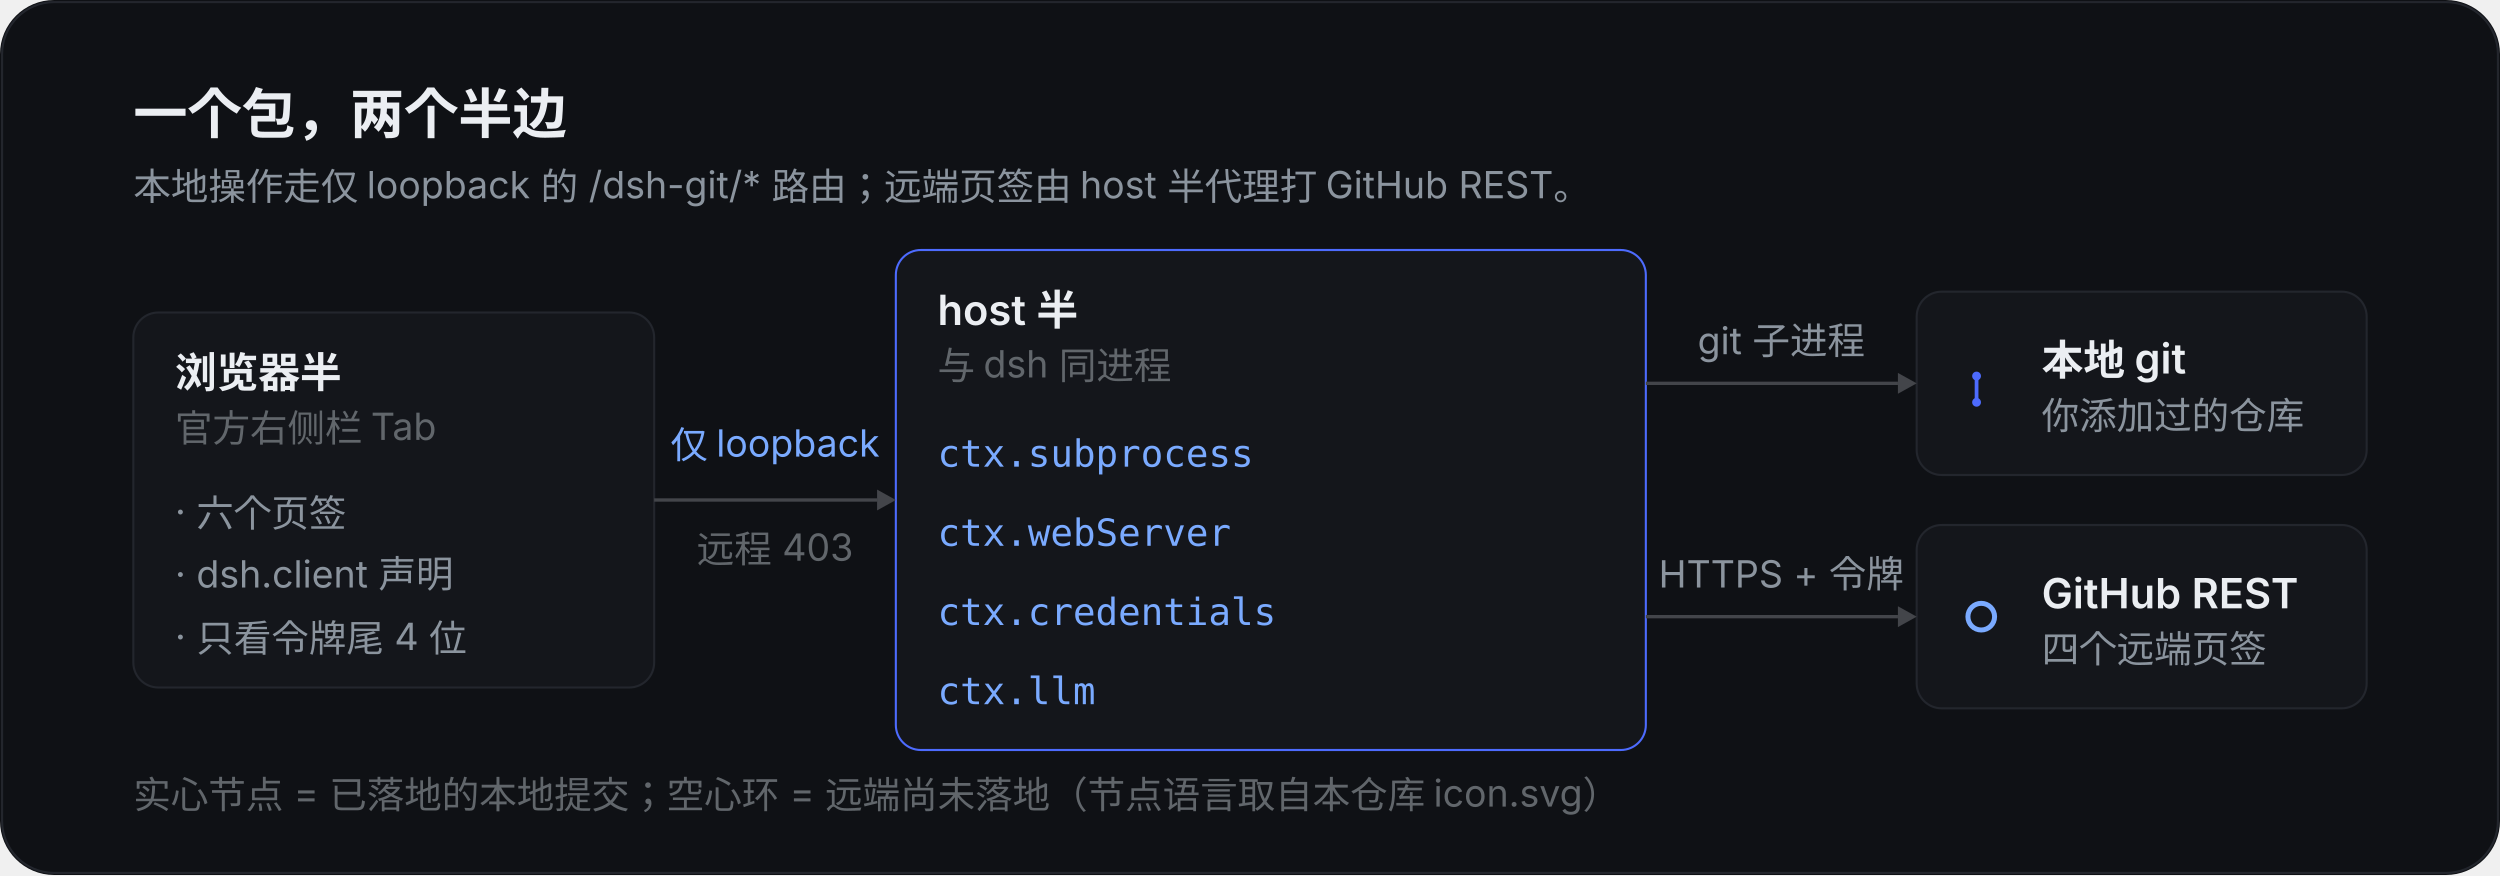
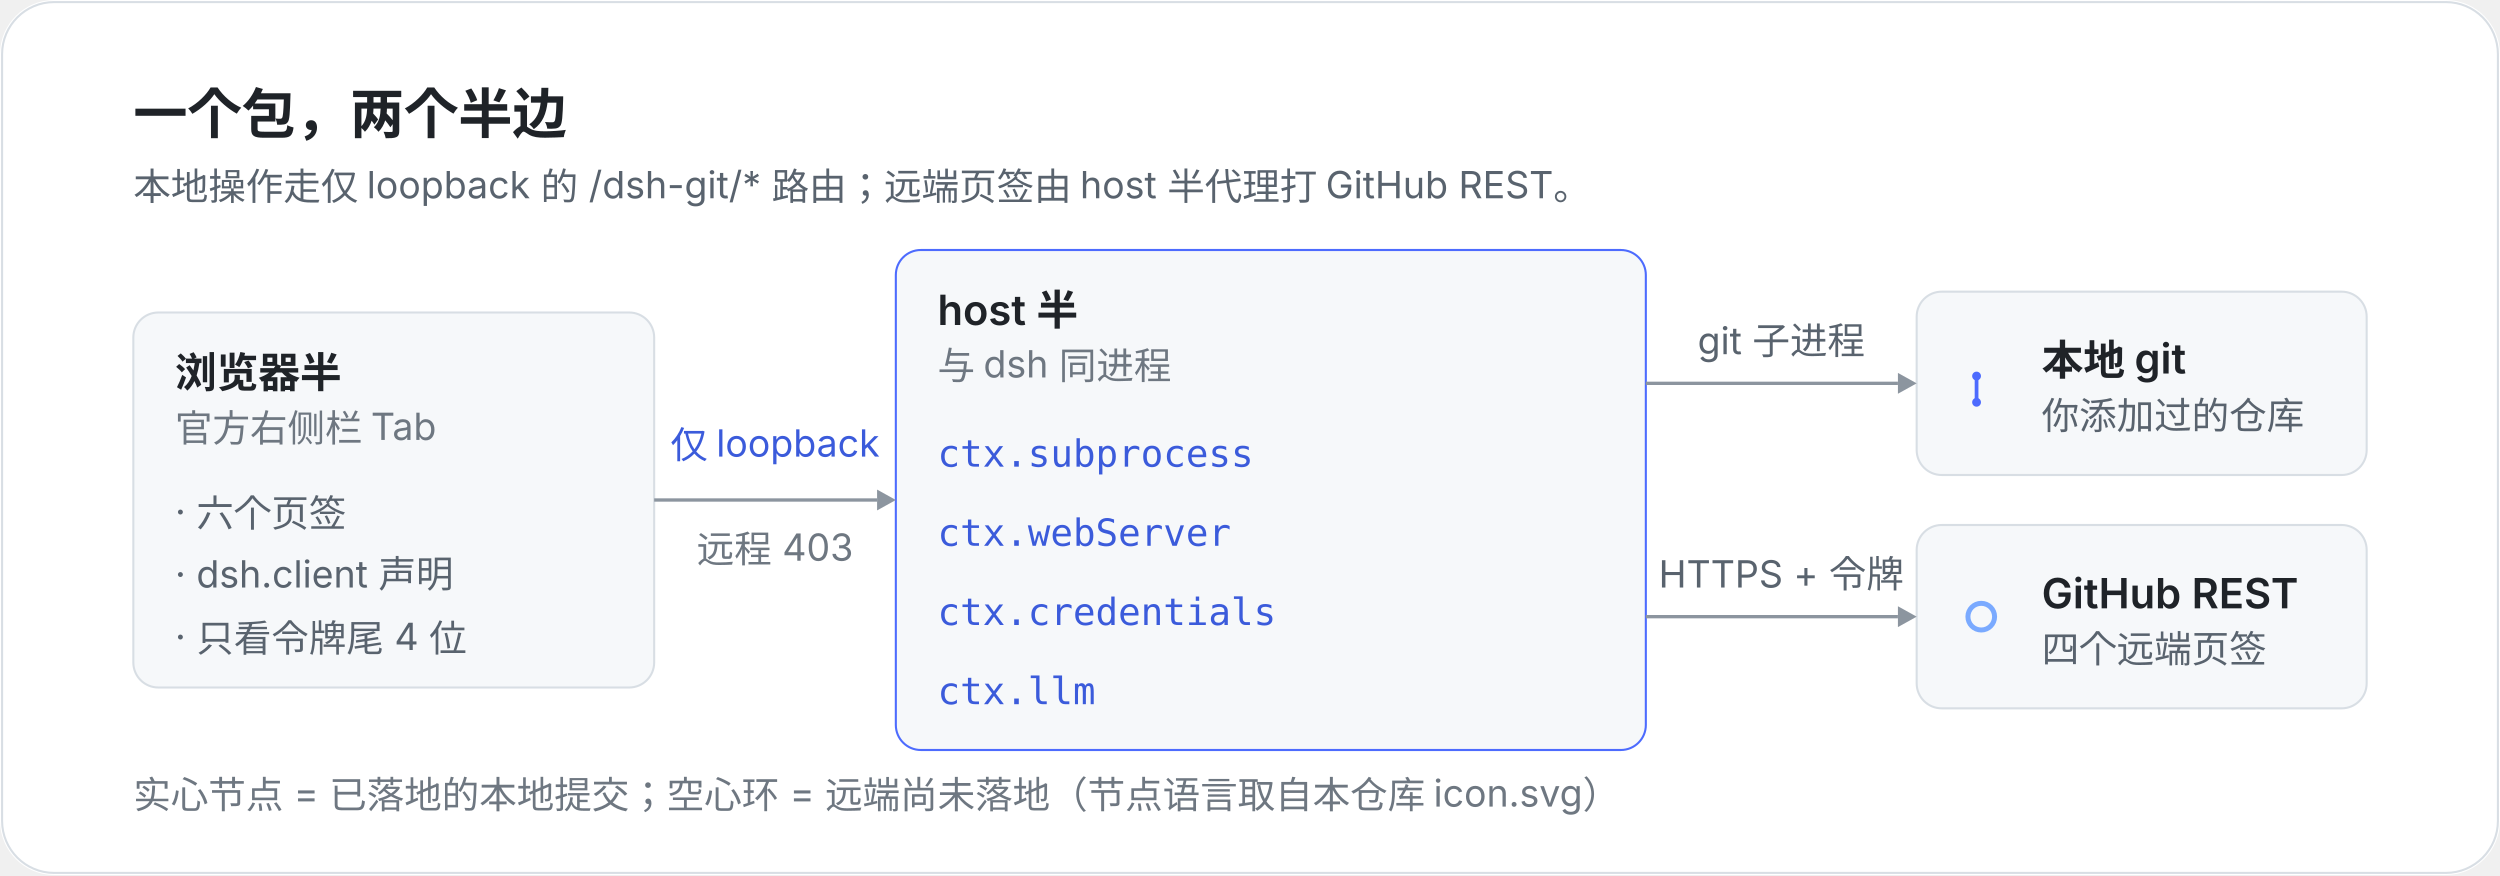
<svg xmlns="http://www.w3.org/2000/svg" width="1200" height="420" viewBox="0 0 1200 420" role="img" aria-labelledby="arch-title arch-desc">
-   <rect width="1200" height="420" rx="26" fill="#0f1115" />
-   <rect x="1" y="1" width="1198" height="418" rx="25" fill="none" stroke="#23262d" />
+   <rect width="1200" height="420" rx="26" fill="#ffffff" />
+   <rect x="1" y="1" width="1198" height="418" rx="25" fill="none" stroke="#d8dee4" />
  <g font-family="-apple-system, BlinkMacSystemFont, 'Segoe UI', 'PingFang SC', 'Hiragino Sans GB', 'Microsoft YaHei', sans-serif">
-     <text x="64" y="64" font-size="26" font-weight="600" fill="#ebeef2">一个包，两个半边</text>
-     <text x="64" y="96" font-size="18" fill="#8b949e">本地操作走仅 loopback 的 /dsh-git/* 路由；远端页签由 host 半代理打 GitHub REST。</text>
+     <text x="64" y="64" font-size="26" font-weight="600" fill="#1f2328">一个包，两个半边</text>
+     <text x="64" y="96" font-size="18" fill="#59636e">本地操作走仅 loopback 的 /dsh-git/* 路由；远端页签由 host 半代理打 GitHub REST。</text>
  </g>
  <g id="browser-half">
-     <rect x="64" y="150" width="250" height="180" rx="12" fill="#14161b" stroke="#23262d" />
+     <rect x="64" y="150" width="250" height="180" rx="12" fill="#f6f8fa" stroke="#d8dee4" />
    <g font-family="-apple-system, BlinkMacSystemFont, 'Segoe UI', 'PingFang SC', 'Hiragino Sans GB', 'Microsoft YaHei', sans-serif">
-       <text x="84" y="186" font-size="20" font-weight="600" fill="#ebeef2">浏览器半</text>
-       <text x="84" y="212" font-size="18" fill="#61666b">官方右侧栏 Tab</text>
-       <text x="84" y="252" font-size="18" fill="#8b949e">· 六个页签</text>
-       <text x="84" y="282" font-size="18" fill="#8b949e">· dsh.client 声明</text>
-       <text x="84" y="312" font-size="18" fill="#8b949e">· 只看令牌尾 4 位</text>
+       <text x="84" y="186" font-size="20" font-weight="600" fill="#1f2328">浏览器半</text>
+       <text x="84" y="212" font-size="18" fill="#6e7781">官方右侧栏 Tab</text>
+       <text x="84" y="252" font-size="18" fill="#59636e">· 六个页签</text>
+       <text x="84" y="282" font-size="18" fill="#59636e">· dsh.client 声明</text>
+       <text x="84" y="312" font-size="18" fill="#59636e">· 只看令牌尾 4 位</text>
    </g>
  </g>
  <g id="host-half">
-     <rect x="430" y="120" width="360" height="240" rx="12" fill="#14161b" stroke="#4d6bfe" />
+     <rect x="430" y="120" width="360" height="240" rx="12" fill="#f6f8fa" stroke="#4d6bfe" />
    <g font-family="-apple-system, BlinkMacSystemFont, 'Segoe UI', 'PingFang SC', 'Hiragino Sans GB', 'Microsoft YaHei', sans-serif">
-       <text x="450" y="156" font-size="20" font-weight="600" fill="#ebeef2">host 半</text>
-       <text x="450" y="182" font-size="18" fill="#61666b">与 dsh 同进程</text>
+       <text x="450" y="156" font-size="20" font-weight="600" fill="#1f2328">host 半</text>
+       <text x="450" y="182" font-size="18" fill="#6e7781">与 dsh 同进程</text>
    </g>
-     <g font-family="ui-monospace, SFMono-Regular, Menlo, Consolas, monospace" font-size="18" fill="#7aaaff">
+     <g font-family="ui-monospace, SFMono-Regular, Menlo, Consolas, monospace" font-size="18" fill="#3b5bdb">
      <text x="450" y="224">ctx.subprocess</text>
      <text x="450" y="262">ctx.webServer</text>
      <text x="450" y="300">ctx.credentials</text>
      <text x="450" y="338">ctx.llm</text>
    </g>
  </g>
  <g id="targets">
-     <rect x="920" y="140" width="216" height="88" rx="12" fill="#14161b" stroke="#23262d" />
+     <rect x="920" y="140" width="216" height="88" rx="12" fill="#f6f8fa" stroke="#d8dee4" />
    <g transform="translate(942 176) scale(0.9)" fill="#4d6bfe">
      <circle cx="7.5" cy="5" r="2.35" />
      <circle cx="7.5" cy="19" r="2.35" />
    </g>
    <g transform="translate(942 176) scale(0.9)" fill="none" stroke="#4d6bfe" stroke-width="2" stroke-linecap="round">
      <path d="M7.5 5.3v13.4" />
    </g>
    <g font-family="-apple-system, BlinkMacSystemFont, 'Segoe UI', 'PingFang SC', 'Hiragino Sans GB', 'Microsoft YaHei', sans-serif">
-       <text x="980" y="180" font-size="20" font-weight="600" fill="#ebeef2">本地 git</text>
-       <text x="980" y="206" font-size="18" fill="#8b949e">你添加过的仓库</text>
+       <text x="980" y="180" font-size="20" font-weight="600" fill="#1f2328">本地 git</text>
+       <text x="980" y="206" font-size="18" fill="#59636e">你添加过的仓库</text>
    </g>
-     <rect x="920" y="252" width="216" height="88" rx="12" fill="#14161b" stroke="#23262d" />
+     <rect x="920" y="252" width="216" height="88" rx="12" fill="#f6f8fa" stroke="#d8dee4" />
    <circle cx="951" cy="296" r="6.4" fill="none" stroke="#7aaaff" stroke-width="2.4" />
    <g font-family="-apple-system, BlinkMacSystemFont, 'Segoe UI', 'PingFang SC', 'Hiragino Sans GB', 'Microsoft YaHei', sans-serif">
-       <text x="980" y="292" font-size="20" font-weight="600" fill="#ebeef2">GitHub REST</text>
-       <text x="980" y="318" font-size="18" fill="#8b949e">四个远端页签</text>
+       <text x="980" y="292" font-size="20" font-weight="600" fill="#1f2328">GitHub REST</text>
+       <text x="980" y="318" font-size="18" fill="#59636e">四个远端页签</text>
    </g>
  </g>
-   <g stroke="#43454a" stroke-width="1.6">
+   <g stroke="#8c959f" stroke-width="1.6">
    <line x1="314" y1="240" x2="421" y2="240" />
    <line x1="790" y1="184" x2="911" y2="184" />
    <line x1="790" y1="296" x2="911" y2="296" />
  </g>
-   <g fill="#43454a">
+   <g fill="#8c959f">
    <path d="M430 240l-9 -5v10z" />
    <path d="M920 184l-9 -5v10z" />
    <path d="M920 296l-9 -5v10z" />
  </g>
  <g font-family="-apple-system, BlinkMacSystemFont, 'Segoe UI', 'PingFang SC', 'Hiragino Sans GB', 'Microsoft YaHei', sans-serif">
-     <text x="372" y="220" font-size="18" fill="#7aaaff" text-anchor="middle">仅 loopback</text>
-     <text x="372" y="270" font-size="18" fill="#61666b" text-anchor="middle">远程 403</text>
-     <text x="855" y="170" font-size="18" fill="#8b949e" text-anchor="middle">git 子进程</text>
-     <text x="855" y="282" font-size="18" fill="#8b949e" text-anchor="middle">HTTPS + 令牌</text>
-     <text x="64" y="388" font-size="18" fill="#61666b">实心节点 = 已落地的本地提交；空心环 = 远端尚未落地（节点语言取自本仓库 icon.svg）</text>
+     <text x="372" y="220" font-size="18" fill="#3b5bdb" text-anchor="middle">仅 loopback</text>
+     <text x="372" y="270" font-size="18" fill="#6e7781" text-anchor="middle">远程 403</text>
+     <text x="855" y="170" font-size="18" fill="#59636e" text-anchor="middle">git 子进程</text>
+     <text x="855" y="282" font-size="18" fill="#59636e" text-anchor="middle">HTTPS + 令牌</text>
+     <text x="64" y="388" font-size="18" fill="#6e7781">实心节点 = 已落地的本地提交；空心环 = 远端尚未落地（节点语言取自本仓库 icon.svg）</text>
  </g>
</svg>
